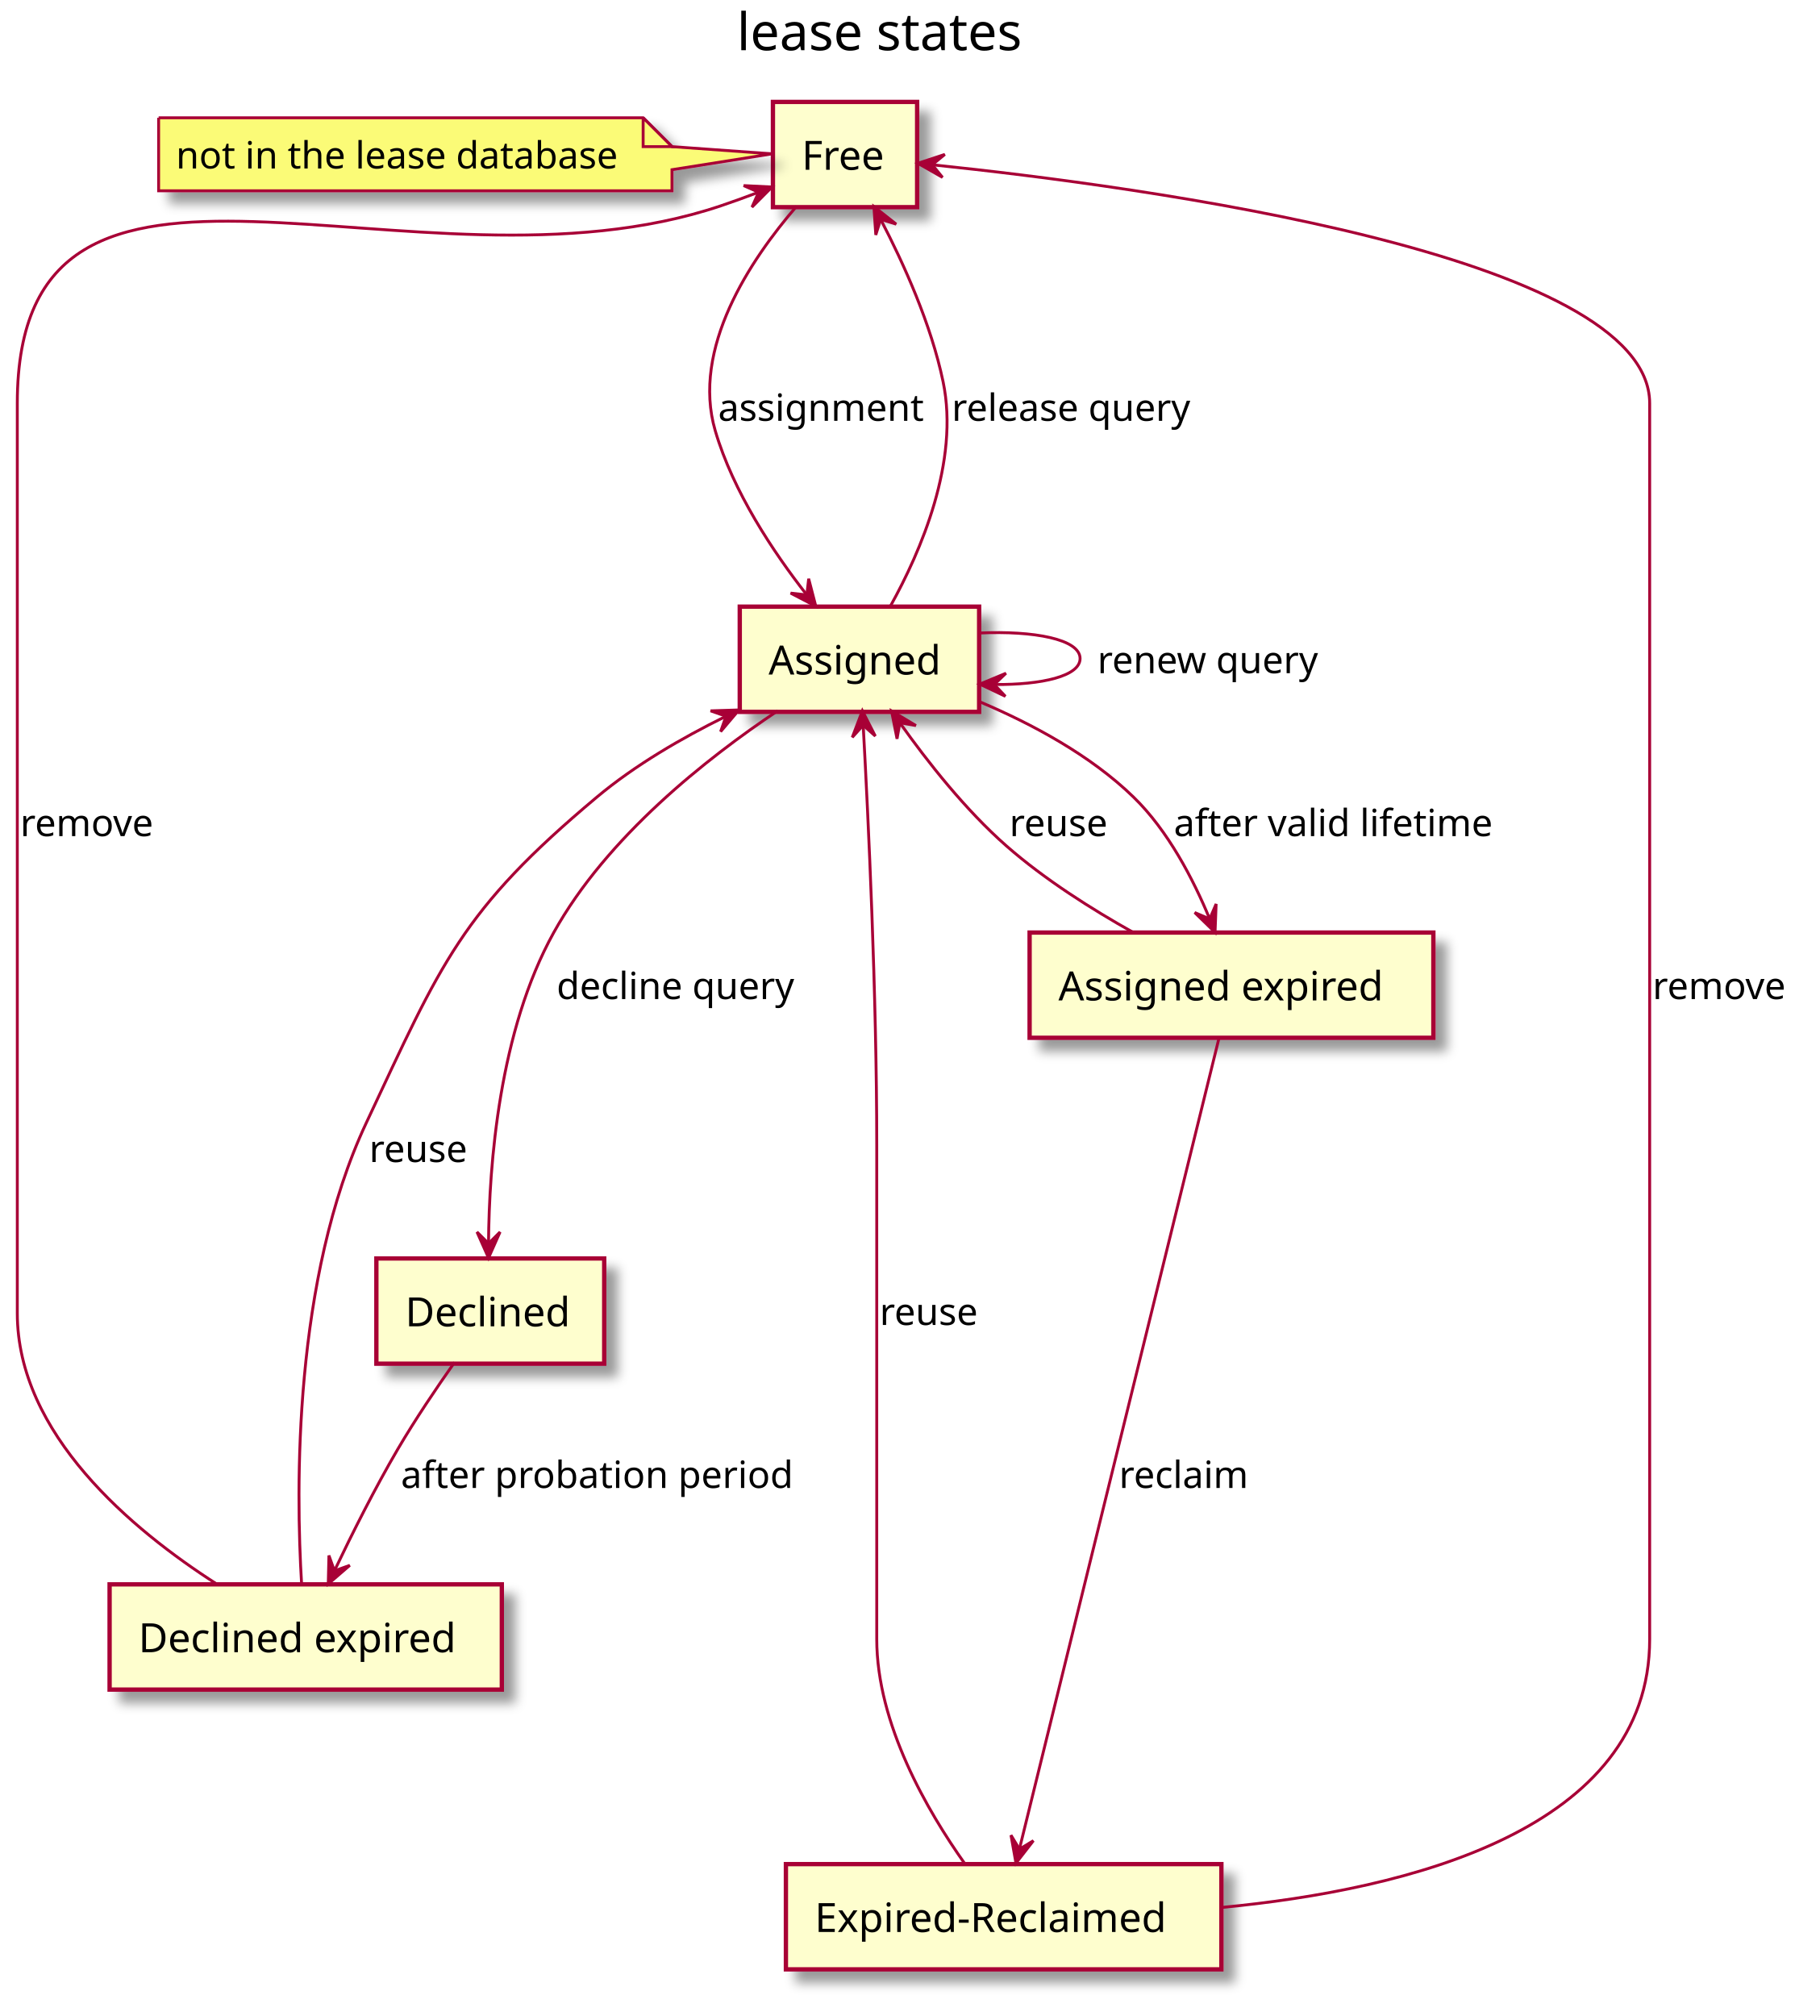
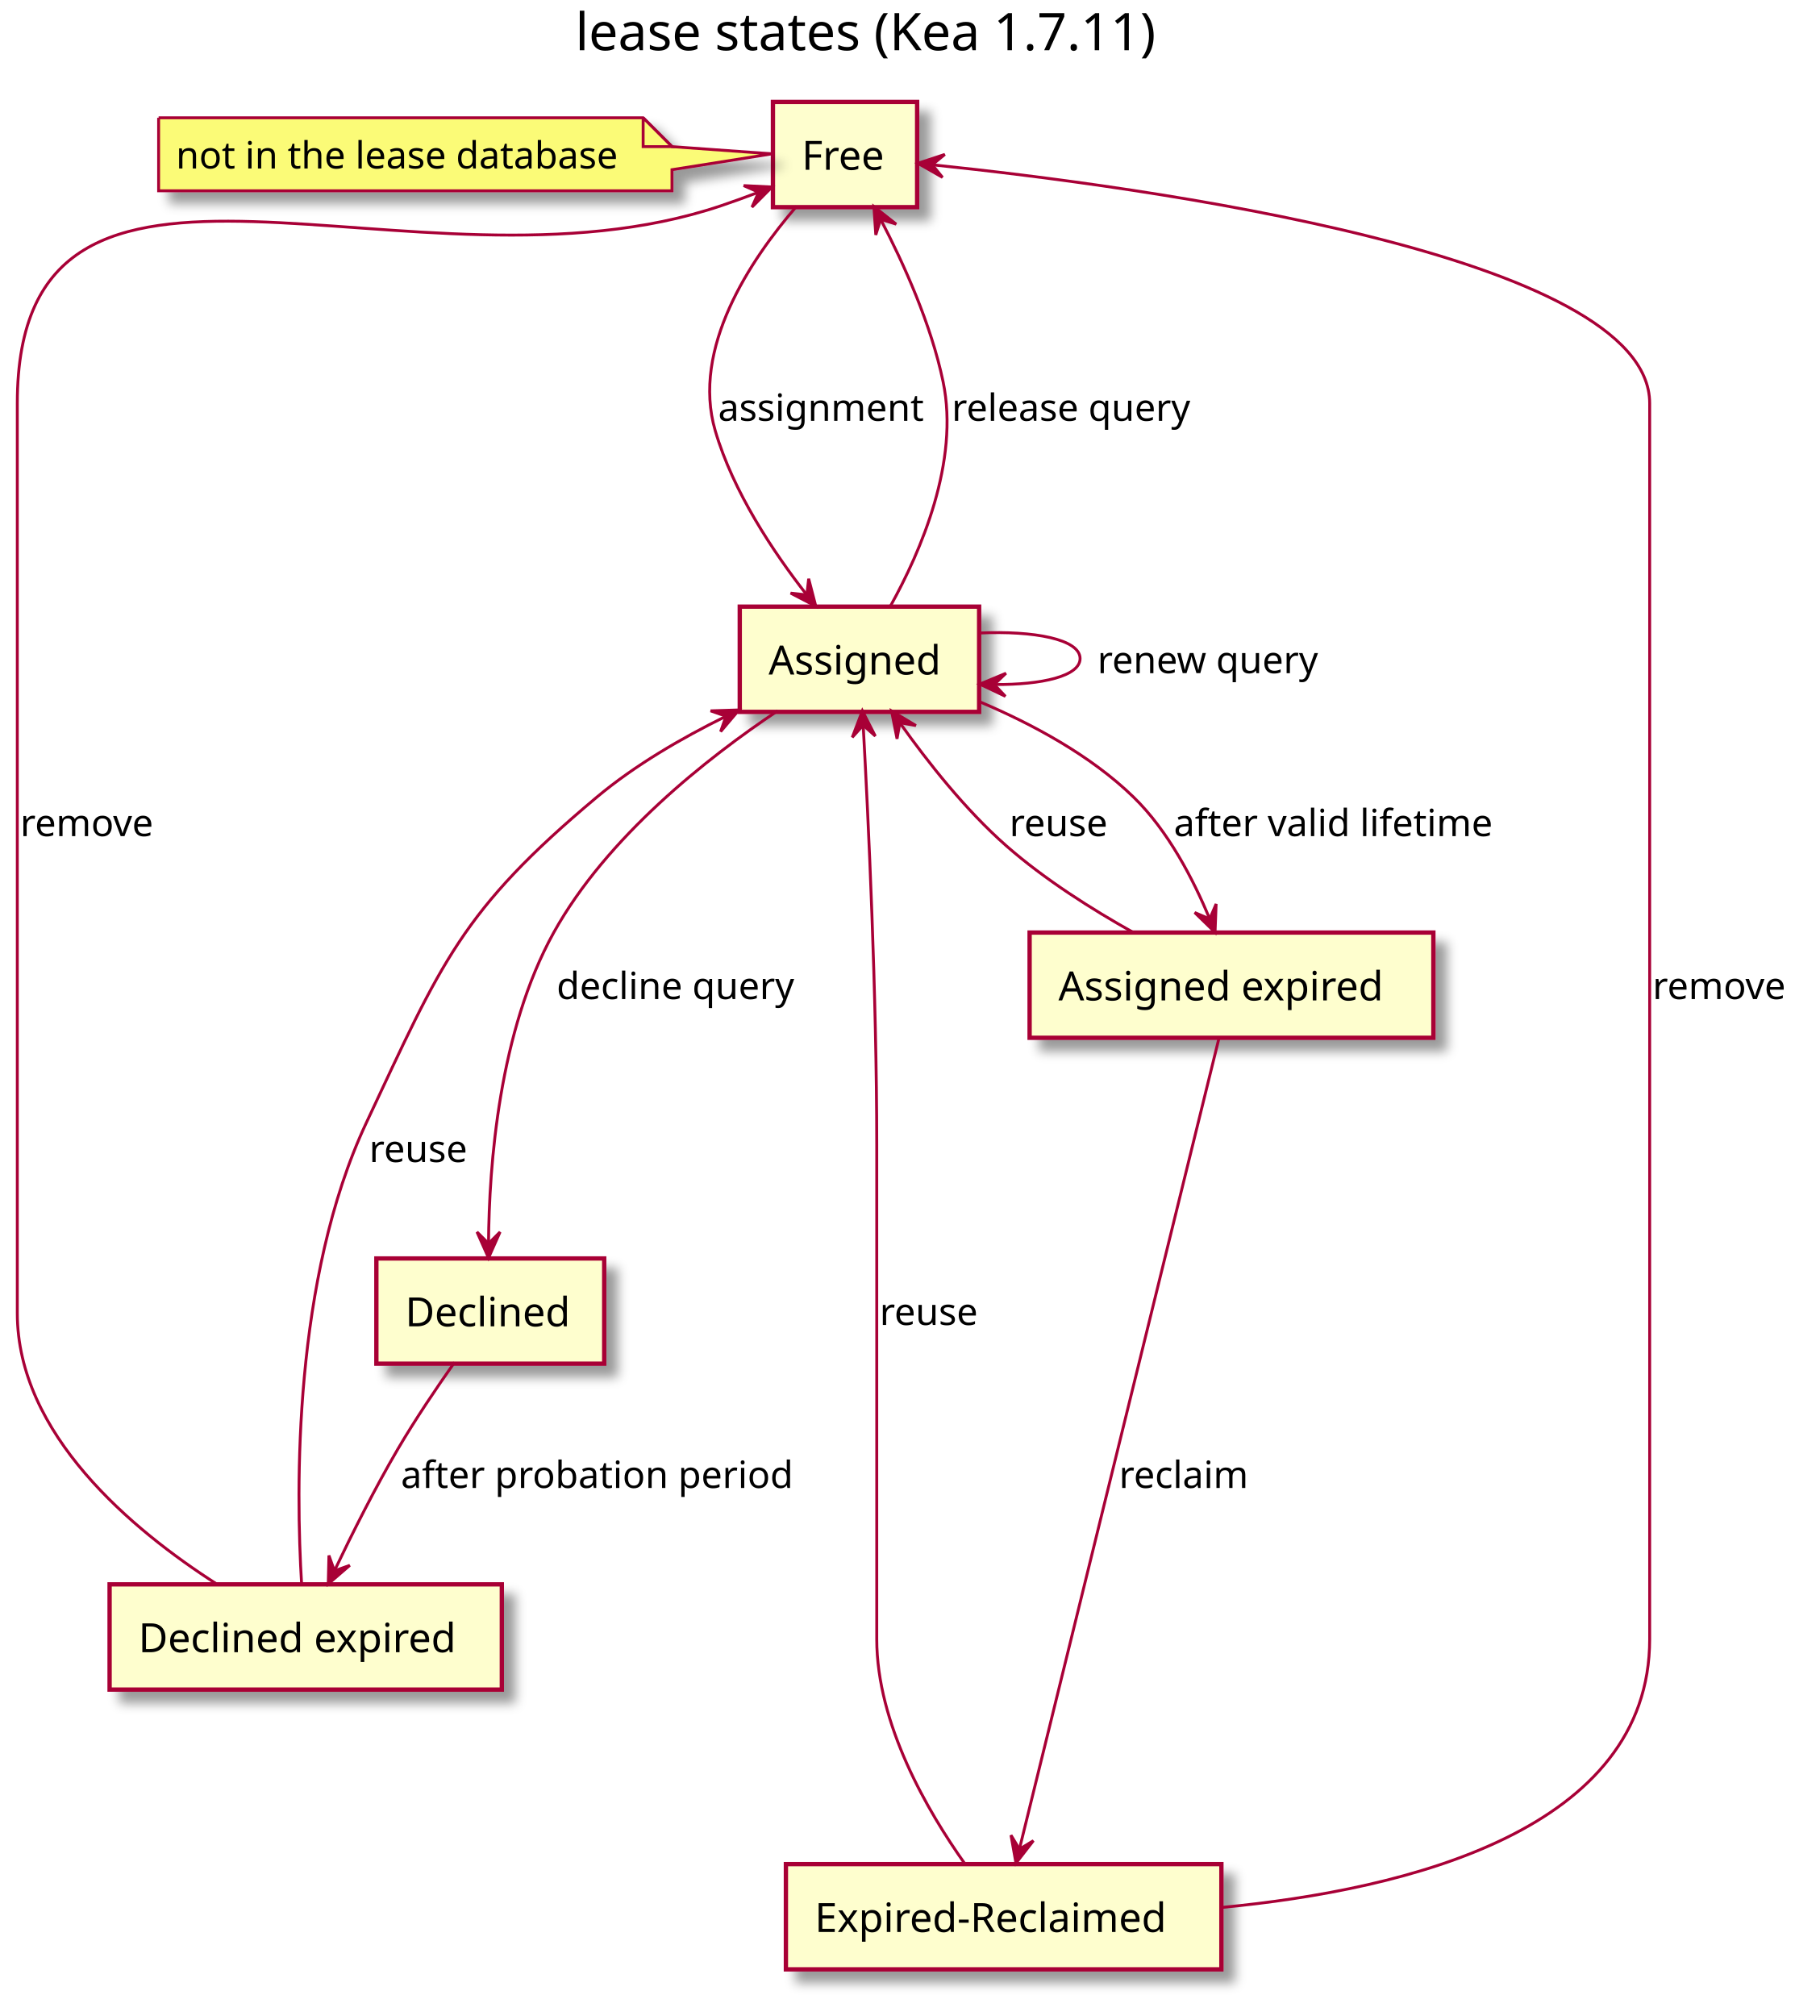
<svg xmlns="http://www.w3.org/2000/svg" contentScriptType="application/ecmascript" contentStyleType="text/css" height="699px" preserveAspectRatio="none" style="width:631px;height:699px;" version="1.1" viewBox="0 0 631 699" width="631px" zoomAndPan="magnify">
  <defs>
-     <filter height="300%" id="fmckjw6t3a7c7" width="300%" x="-1" y="-1">
+     <filter height="300%" id="fe01b98crwfn1" width="300%" x="-1" y="-1">
      <feGaussianBlur result="blurOut" stdDeviation="2.0" />
      <feColorMatrix in="blurOut" result="blurOut2" type="matrix" values="0 0 0 0 0 0 0 0 0 0 0 0 0 0 0 0 0 0 .4 0" />
      <feOffset dx="4.0" dy="4.0" in="blurOut2" result="blurOut3" />
      <feBlend in="SourceGraphic" in2="blurOut3" mode="normal" />
    </filter>
  </defs>
  <g>
-     <text fill="#000000" font-family="sans-serif" font-size="18" lengthAdjust="spacingAndGlyphs" textLength="102" x="255.5" y="17.402">lease states</text>
-     <rect fill="#FEFECE" filter="url(#fmckjw6t3a7c7)" height="36.488" style="stroke: #A80036; stroke-width: 1.5;" width="50" x="268" y="35.339" />
+     <text fill="#000000" font-family="sans-serif" font-size="18" lengthAdjust="spacingAndGlyphs" textLength="214" x="199.5" y="17.402">lease states (Kea 1.7.11)</text>
+     <rect fill="#FEFECE" filter="url(#fe01b98crwfn1)" height="36.488" style="stroke: #A80036; stroke-width: 1.5;" width="50" x="268" y="35.339" />
    <text fill="#000000" font-family="sans-serif" font-size="14" lengthAdjust="spacingAndGlyphs" textLength="30" x="278" y="58.874">Free</text>
-     <path d="M55,40.839 L55,66.15 A0,0 0 0 0 55,66.15 L233,66.15 A0,0 0 0 0 233,66.15 L233,58.839 L267.71,53.339 L233,50.839 L233,50.839 L223,40.839 L55,40.839 A0,0 0 0 0 55,40.839 " fill="#FBFB77" filter="url(#fmckjw6t3a7c7)" style="stroke: #A80036; stroke-width: 1.0;" />
+     <path d="M55,40.839 L55,66.15 A0,0 0 0 0 55,66.15 L233,66.15 A0,0 0 0 0 233,66.15 L233,58.839 L267.71,53.339 L233,50.839 L233,50.839 L223,40.839 L55,40.839 A0,0 0 0 0 55,40.839 " fill="#FBFB77" filter="url(#fe01b98crwfn1)" style="stroke: #A80036; stroke-width: 1.0;" />
    <path d="M223,40.839 L223,50.839 L233,50.839 L223,40.839 " fill="#FBFB77" style="stroke: #A80036; stroke-width: 1.0;" />
    <text fill="#000000" font-family="sans-serif" font-size="13" lengthAdjust="spacingAndGlyphs" textLength="157" x="61" y="58.408">not in the lease database</text>
-     <rect fill="#FEFECE" filter="url(#fmckjw6t3a7c7)" height="36.488" style="stroke: #A80036; stroke-width: 1.5;" width="83" x="256.5" y="210.339" />
+     <rect fill="#FEFECE" filter="url(#fe01b98crwfn1)" height="36.488" style="stroke: #A80036; stroke-width: 1.5;" width="83" x="256.5" y="210.339" />
    <text fill="#000000" font-family="sans-serif" font-size="14" lengthAdjust="spacingAndGlyphs" textLength="63" x="266.5" y="233.874">Assigned</text>
-     <rect fill="#FEFECE" filter="url(#fmckjw6t3a7c7)" height="36.488" style="stroke: #A80036; stroke-width: 1.5;" width="140" x="357" y="323.339" />
+     <rect fill="#FEFECE" filter="url(#fe01b98crwfn1)" height="36.488" style="stroke: #A80036; stroke-width: 1.5;" width="140" x="357" y="323.339" />
    <text fill="#000000" font-family="sans-serif" font-size="14" lengthAdjust="spacingAndGlyphs" textLength="120" x="367" y="346.874">Assigned expired</text>
-     <rect fill="#FEFECE" filter="url(#fmckjw6t3a7c7)" height="36.488" style="stroke: #A80036; stroke-width: 1.5;" width="79" x="130.5" y="436.339" />
+     <rect fill="#FEFECE" filter="url(#fe01b98crwfn1)" height="36.488" style="stroke: #A80036; stroke-width: 1.5;" width="79" x="130.5" y="436.339" />
    <text fill="#000000" font-family="sans-serif" font-size="14" lengthAdjust="spacingAndGlyphs" textLength="59" x="140.5" y="459.874">Declined</text>
-     <rect fill="#FEFECE" filter="url(#fmckjw6t3a7c7)" height="36.488" style="stroke: #A80036; stroke-width: 1.5;" width="136" x="38" y="549.339" />
+     <rect fill="#FEFECE" filter="url(#fe01b98crwfn1)" height="36.488" style="stroke: #A80036; stroke-width: 1.5;" width="136" x="38" y="549.339" />
    <text fill="#000000" font-family="sans-serif" font-size="14" lengthAdjust="spacingAndGlyphs" textLength="116" x="48" y="572.874">Declined expired</text>
-     <rect fill="#FEFECE" filter="url(#fmckjw6t3a7c7)" height="36.488" style="stroke: #A80036; stroke-width: 1.5;" width="151" x="272.5" y="646.339" />
+     <rect fill="#FEFECE" filter="url(#fe01b98crwfn1)" height="36.488" style="stroke: #A80036; stroke-width: 1.5;" width="151" x="272.5" y="646.339" />
    <text fill="#000000" font-family="sans-serif" font-size="14" lengthAdjust="spacingAndGlyphs" textLength="131" x="282.5" y="669.874">Expired-Reclaimed</text>
    <path d="M276.19,71.539 C260.17,90.079 239.64,120.789 248,149.339 C254.2,170.499 268.1,191.369 279.68,206.189 " fill="none" id="free-&gt;assigned" style="stroke: #A80036; stroke-width: 1.0;" />
    <polygon fill="#A80036" points="282.87,210.199,280.397,200.666,279.757,206.286,274.136,205.647,282.87,210.199" style="stroke: #A80036; stroke-width: 1.0;" />
    <text fill="#000000" font-family="sans-serif" font-size="13" lengthAdjust="spacingAndGlyphs" textLength="73" x="249" y="145.908">assignment</text>
    <path d="M305.4,76.139 C313.32,91.349 322.85,112.419 327,132.339 C332.77,160.029 319.25,191.229 308.78,210.079 " fill="none" id="free&lt;-assigned" style="stroke: #A80036; stroke-width: 1.0;" />
    <polygon fill="#A80036" points="303.01,71.619,303.671,81.446,305.343,76.042,310.747,77.713,303.01,71.619" style="stroke: #A80036; stroke-width: 1.0;" />
    <text fill="#000000" font-family="sans-serif" font-size="13" lengthAdjust="spacingAndGlyphs" textLength="83" x="330" y="145.908">release query</text>
    <path d="M339.85,243.389 C357.83,250.999 378.09,261.849 393,276.339 C405.06,288.049 413.79,304.969 419.38,318.469 " fill="none" id="assigned-&gt;assigned_expired" style="stroke: #A80036; stroke-width: 1.0;" />
    <polygon fill="#A80036" points="421.3,323.269,421.671,313.427,419.443,318.627,414.244,316.399,421.3,323.269" style="stroke: #A80036; stroke-width: 1.0;" />
    <text fill="#000000" font-family="sans-serif" font-size="13" lengthAdjust="spacingAndGlyphs" textLength="115" x="407" y="289.908">after valid lifetime</text>
    <path d="M312.18,250.849 C321.59,264.099 334.8,280.879 349,293.339 C362.19,304.909 378.61,315.289 392.97,323.319 " fill="none" id="assigned&lt;-assigned_expired" style="stroke: #A80036; stroke-width: 1.0;" />
    <polygon fill="#A80036" points="309.13,246.499,311.032,256.163,312.005,250.59,317.578,251.563,309.13,246.499" style="stroke: #A80036; stroke-width: 1.0;" />
    <text fill="#000000" font-family="sans-serif" font-size="13" lengthAdjust="spacingAndGlyphs" textLength="34" x="350" y="289.908">reuse</text>
    <path d="M339.71,219.479 C358.36,218.639 374.5,221.589 374.5,228.339 C374.5,234.459 361.25,237.459 344.88,237.339 " fill="none" id="assigned-&gt;assigned" style="stroke: #A80036; stroke-width: 1.0;" />
    <polygon fill="#A80036" points="339.71,237.199,348.604,241.429,344.708,237.328,348.81,233.432,339.71,237.199" style="stroke: #A80036; stroke-width: 1.0;" />
    <text fill="#000000" font-family="sans-serif" font-size="13" lengthAdjust="spacingAndGlyphs" textLength="76" x="380.5" y="233.408">renew query</text>
    <path d="M269.68,246.439 C245,262.929 210.38,290.219 192,323.339 C173.05,357.489 169.59,403.869 169.39,430.999 " fill="none" id="assigned-&gt;declined" style="stroke: #A80036; stroke-width: 1.0;" />
    <polygon fill="#A80036" points="169.39,436.159,173.39,427.159,169.39,431.159,165.39,427.159,169.39,436.159" style="stroke: #A80036; stroke-width: 1.0;" />
    <text fill="#000000" font-family="sans-serif" font-size="13" lengthAdjust="spacingAndGlyphs" textLength="84" x="193" y="346.408">decline query</text>
    <path d="M157.58,472.389 C151.4,481.159 144,492.119 138,502.339 C130.01,515.959 122.06,531.839 116.09,544.369 " fill="none" id="declined-&gt;declined_expired" style="stroke: #A80036; stroke-width: 1.0;" />
    <polygon fill="#A80036" points="113.82,549.169,121.285,542.745,115.959,544.65,114.054,539.323,113.82,549.169" style="stroke: #A80036; stroke-width: 1.0;" />
    <text fill="#000000" font-family="sans-serif" font-size="13" lengthAdjust="spacingAndGlyphs" textLength="138" x="139" y="515.908">after probation period</text>
    <path d="M251.59,248.409 C236.48,255.849 220.22,265.269 207,276.339 C159.82,315.839 153.14,333.629 127,389.339 C101.63,443.409 102.58,516.549 104.58,549.279 " fill="none" id="assigned&lt;-declined_expired" style="stroke: #A80036; stroke-width: 1.0;" />
    <polygon fill="#A80036" points="256.23,246.159,246.386,246.468,251.727,248.332,249.863,253.673,256.23,246.159" style="stroke: #A80036; stroke-width: 1.0;" />
    <text fill="#000000" font-family="sans-serif" font-size="13" lengthAdjust="spacingAndGlyphs" textLength="34" x="128" y="402.908">reuse</text>
    <path d="M422.75,359.599 C409.44,413.699 368.51,579.999 353.55,640.789 " fill="none" id="assigned_expired-&gt;reclaimed" style="stroke: #A80036; stroke-width: 1.0;" />
    <polygon fill="#A80036" points="352.27,645.999,358.312,638.221,353.469,641.145,350.545,636.303,352.27,645.999" style="stroke: #A80036; stroke-width: 1.0;" />
    <text fill="#000000" font-family="sans-serif" font-size="13" lengthAdjust="spacingAndGlyphs" textLength="46" x="388" y="515.908">reclaim</text>
    <path d="M75.18,549.249 C45.8,530.439 6,497.229 6,455.339 C6,139.839 6,139.839 6,139.839 C6,27.199 143.26,107.319 250,71.339 C254.16,69.939 258.5,68.359 262.75,66.749 " fill="none" id="declined_expired-&gt;free" style="stroke: #A80036; stroke-width: 1.0;" />
    <polygon fill="#A80036" points="267.69,64.839,257.853,64.353,263.026,66.642,260.737,71.815,267.69,64.839" style="stroke: #A80036; stroke-width: 1.0;" />
    <text fill="#000000" font-family="sans-serif" font-size="13" lengthAdjust="spacingAndGlyphs" textLength="46" x="7" y="289.908">remove</text>
    <path d="M299.31,251.729 C301.08,283.839 304,344.849 304,396.839 C304,396.839 304,396.839 304,568.339 C304,597.789 321.62,628.009 334.56,646.229 " fill="none" id="assigned&lt;-reclaimed" style="stroke: #A80036; stroke-width: 1.0;" />
    <polygon fill="#A80036" points="299.02,246.449,295.515,255.653,299.292,251.442,303.503,255.219,299.02,246.449" style="stroke: #A80036; stroke-width: 1.0;" />
    <text fill="#000000" font-family="sans-serif" font-size="13" lengthAdjust="spacingAndGlyphs" textLength="34" x="305" y="459.408">reuse</text>
    <path d="M323.27,57.139 C395.5,64.639 572,88.259 572,139.839 C572,139.839 572,139.839 572,568.339 C572,634.339 488.55,655.169 423.52,661.369 " fill="none" id="free&lt;-reclaimed" style="stroke: #A80036; stroke-width: 1.0;" />
    <polygon fill="#A80036" points="318.25,56.619,326.805,61.5,323.225,57.12,327.605,53.54,318.25,56.619" style="stroke: #A80036; stroke-width: 1.0;" />
    <text fill="#000000" font-family="sans-serif" font-size="13" lengthAdjust="spacingAndGlyphs" textLength="46" x="573" y="346.408">remove</text>
  </g>
</svg>
